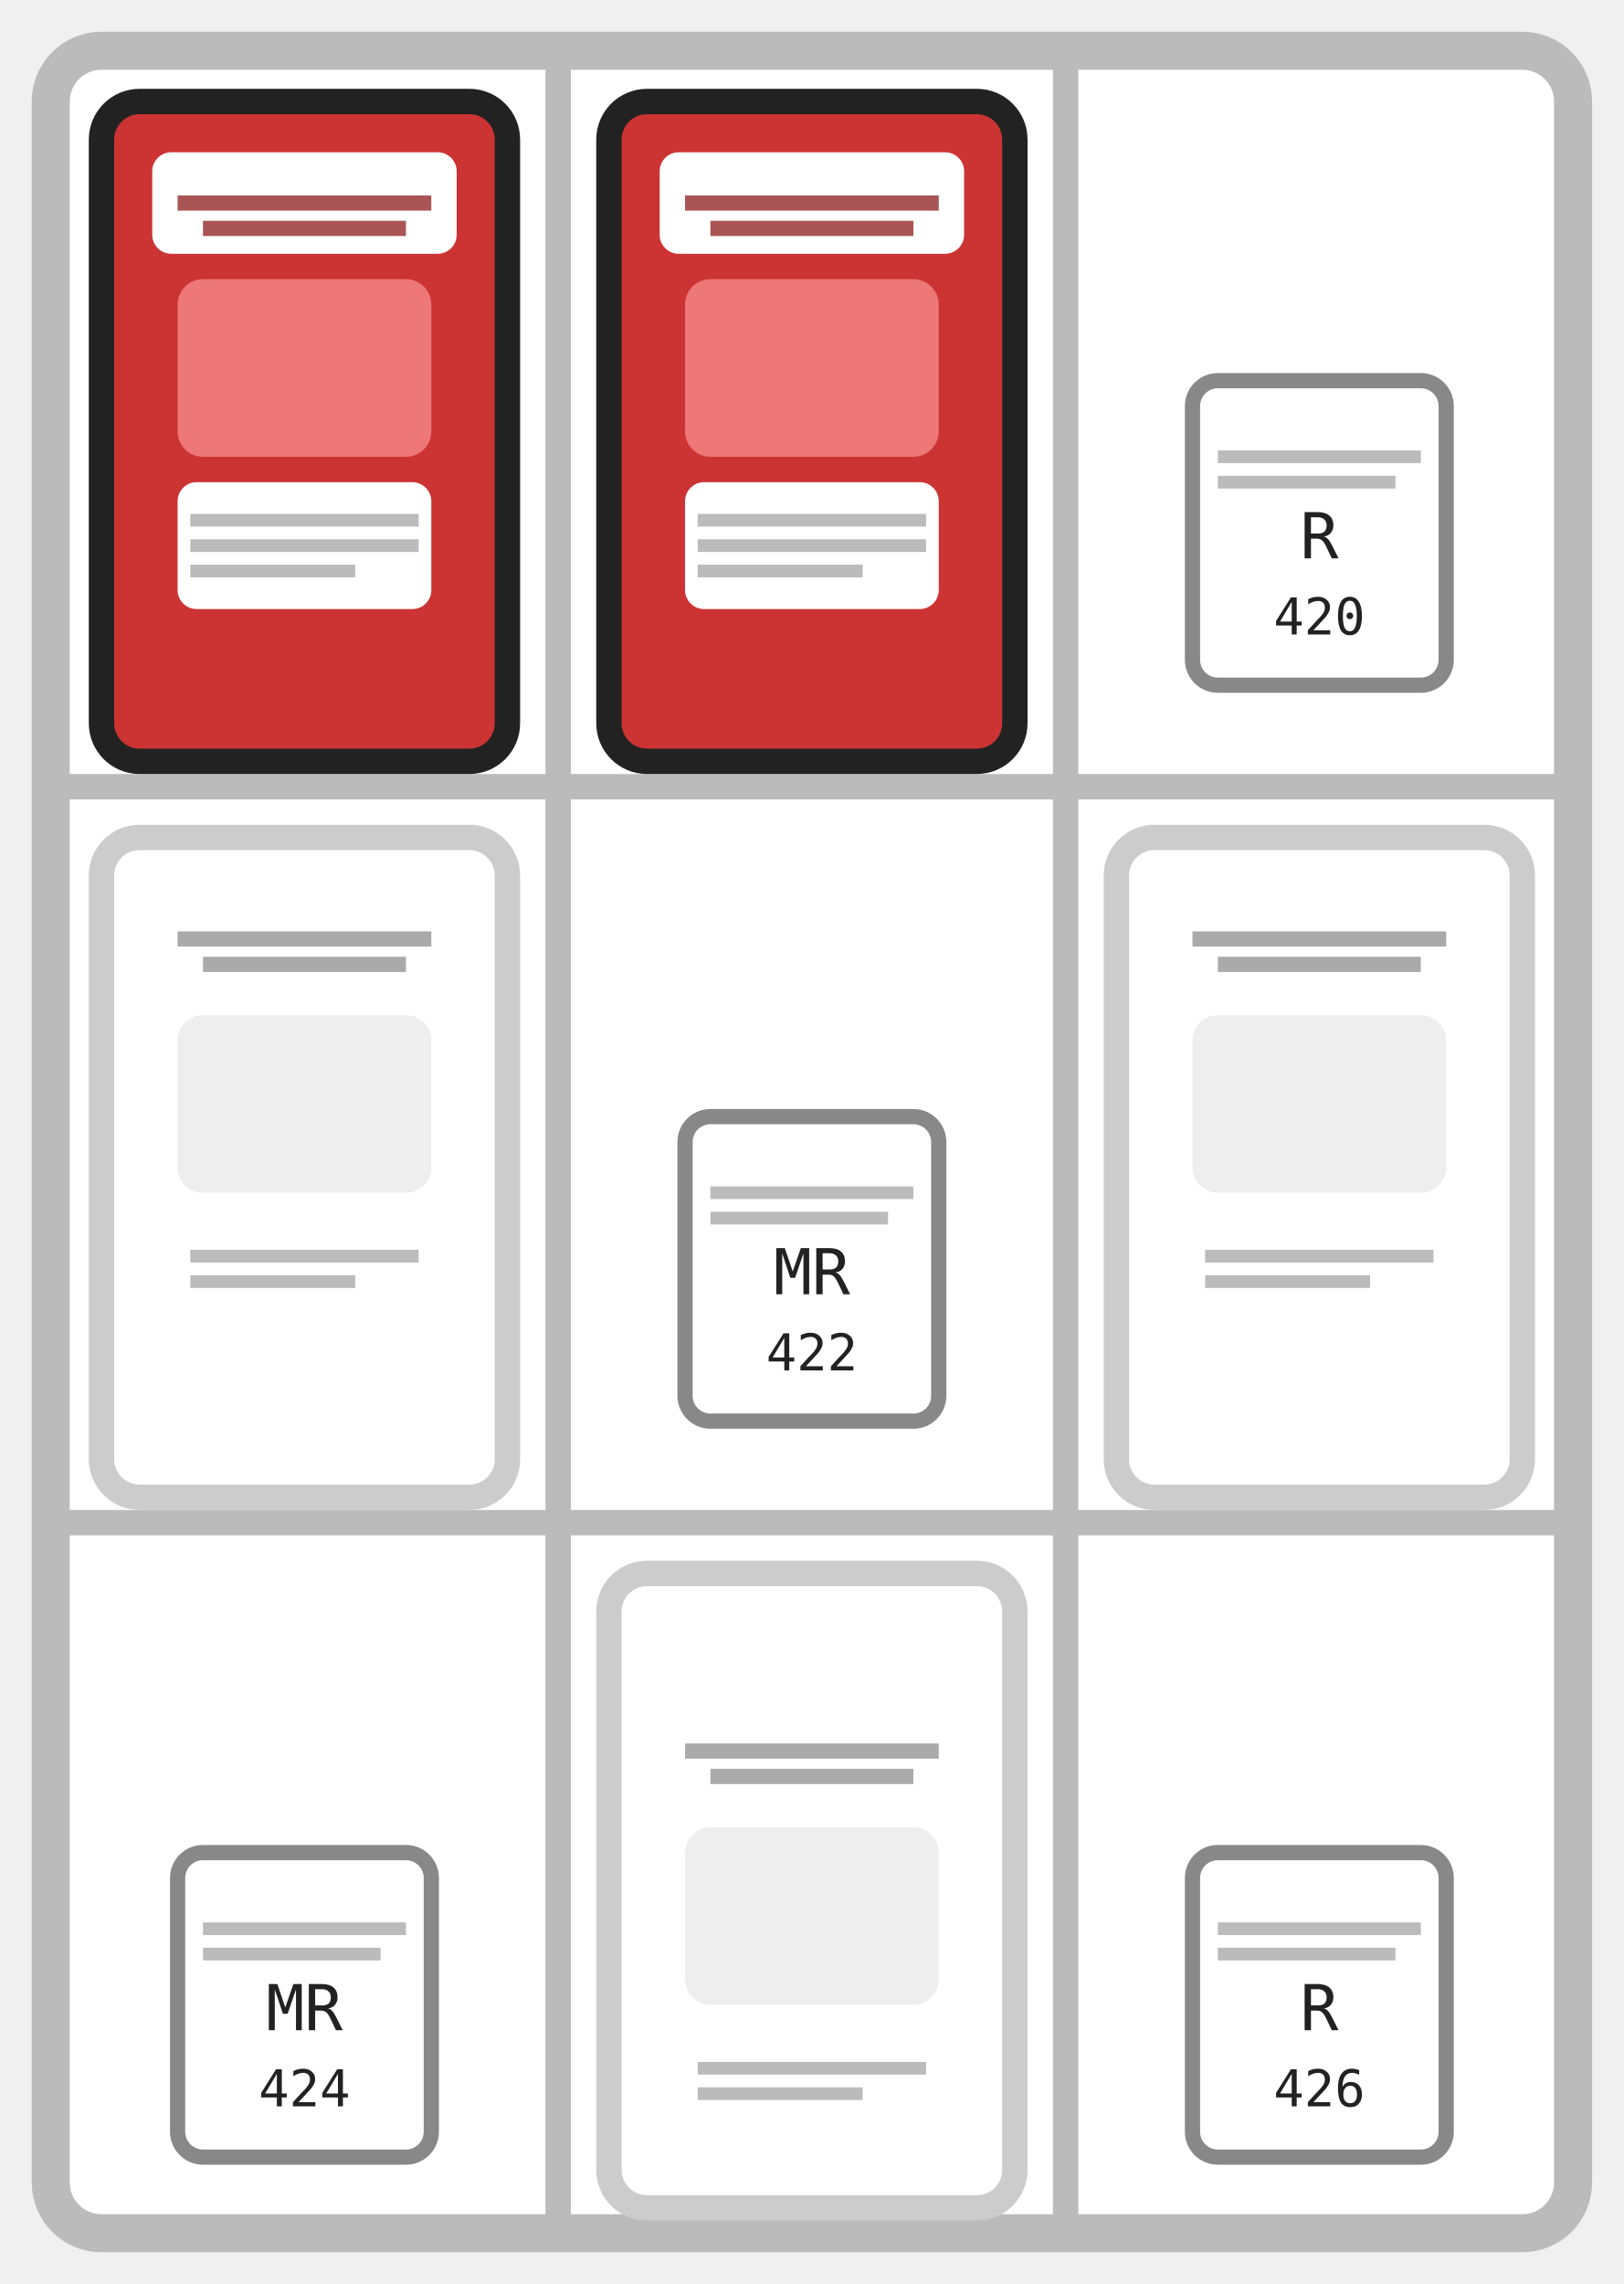
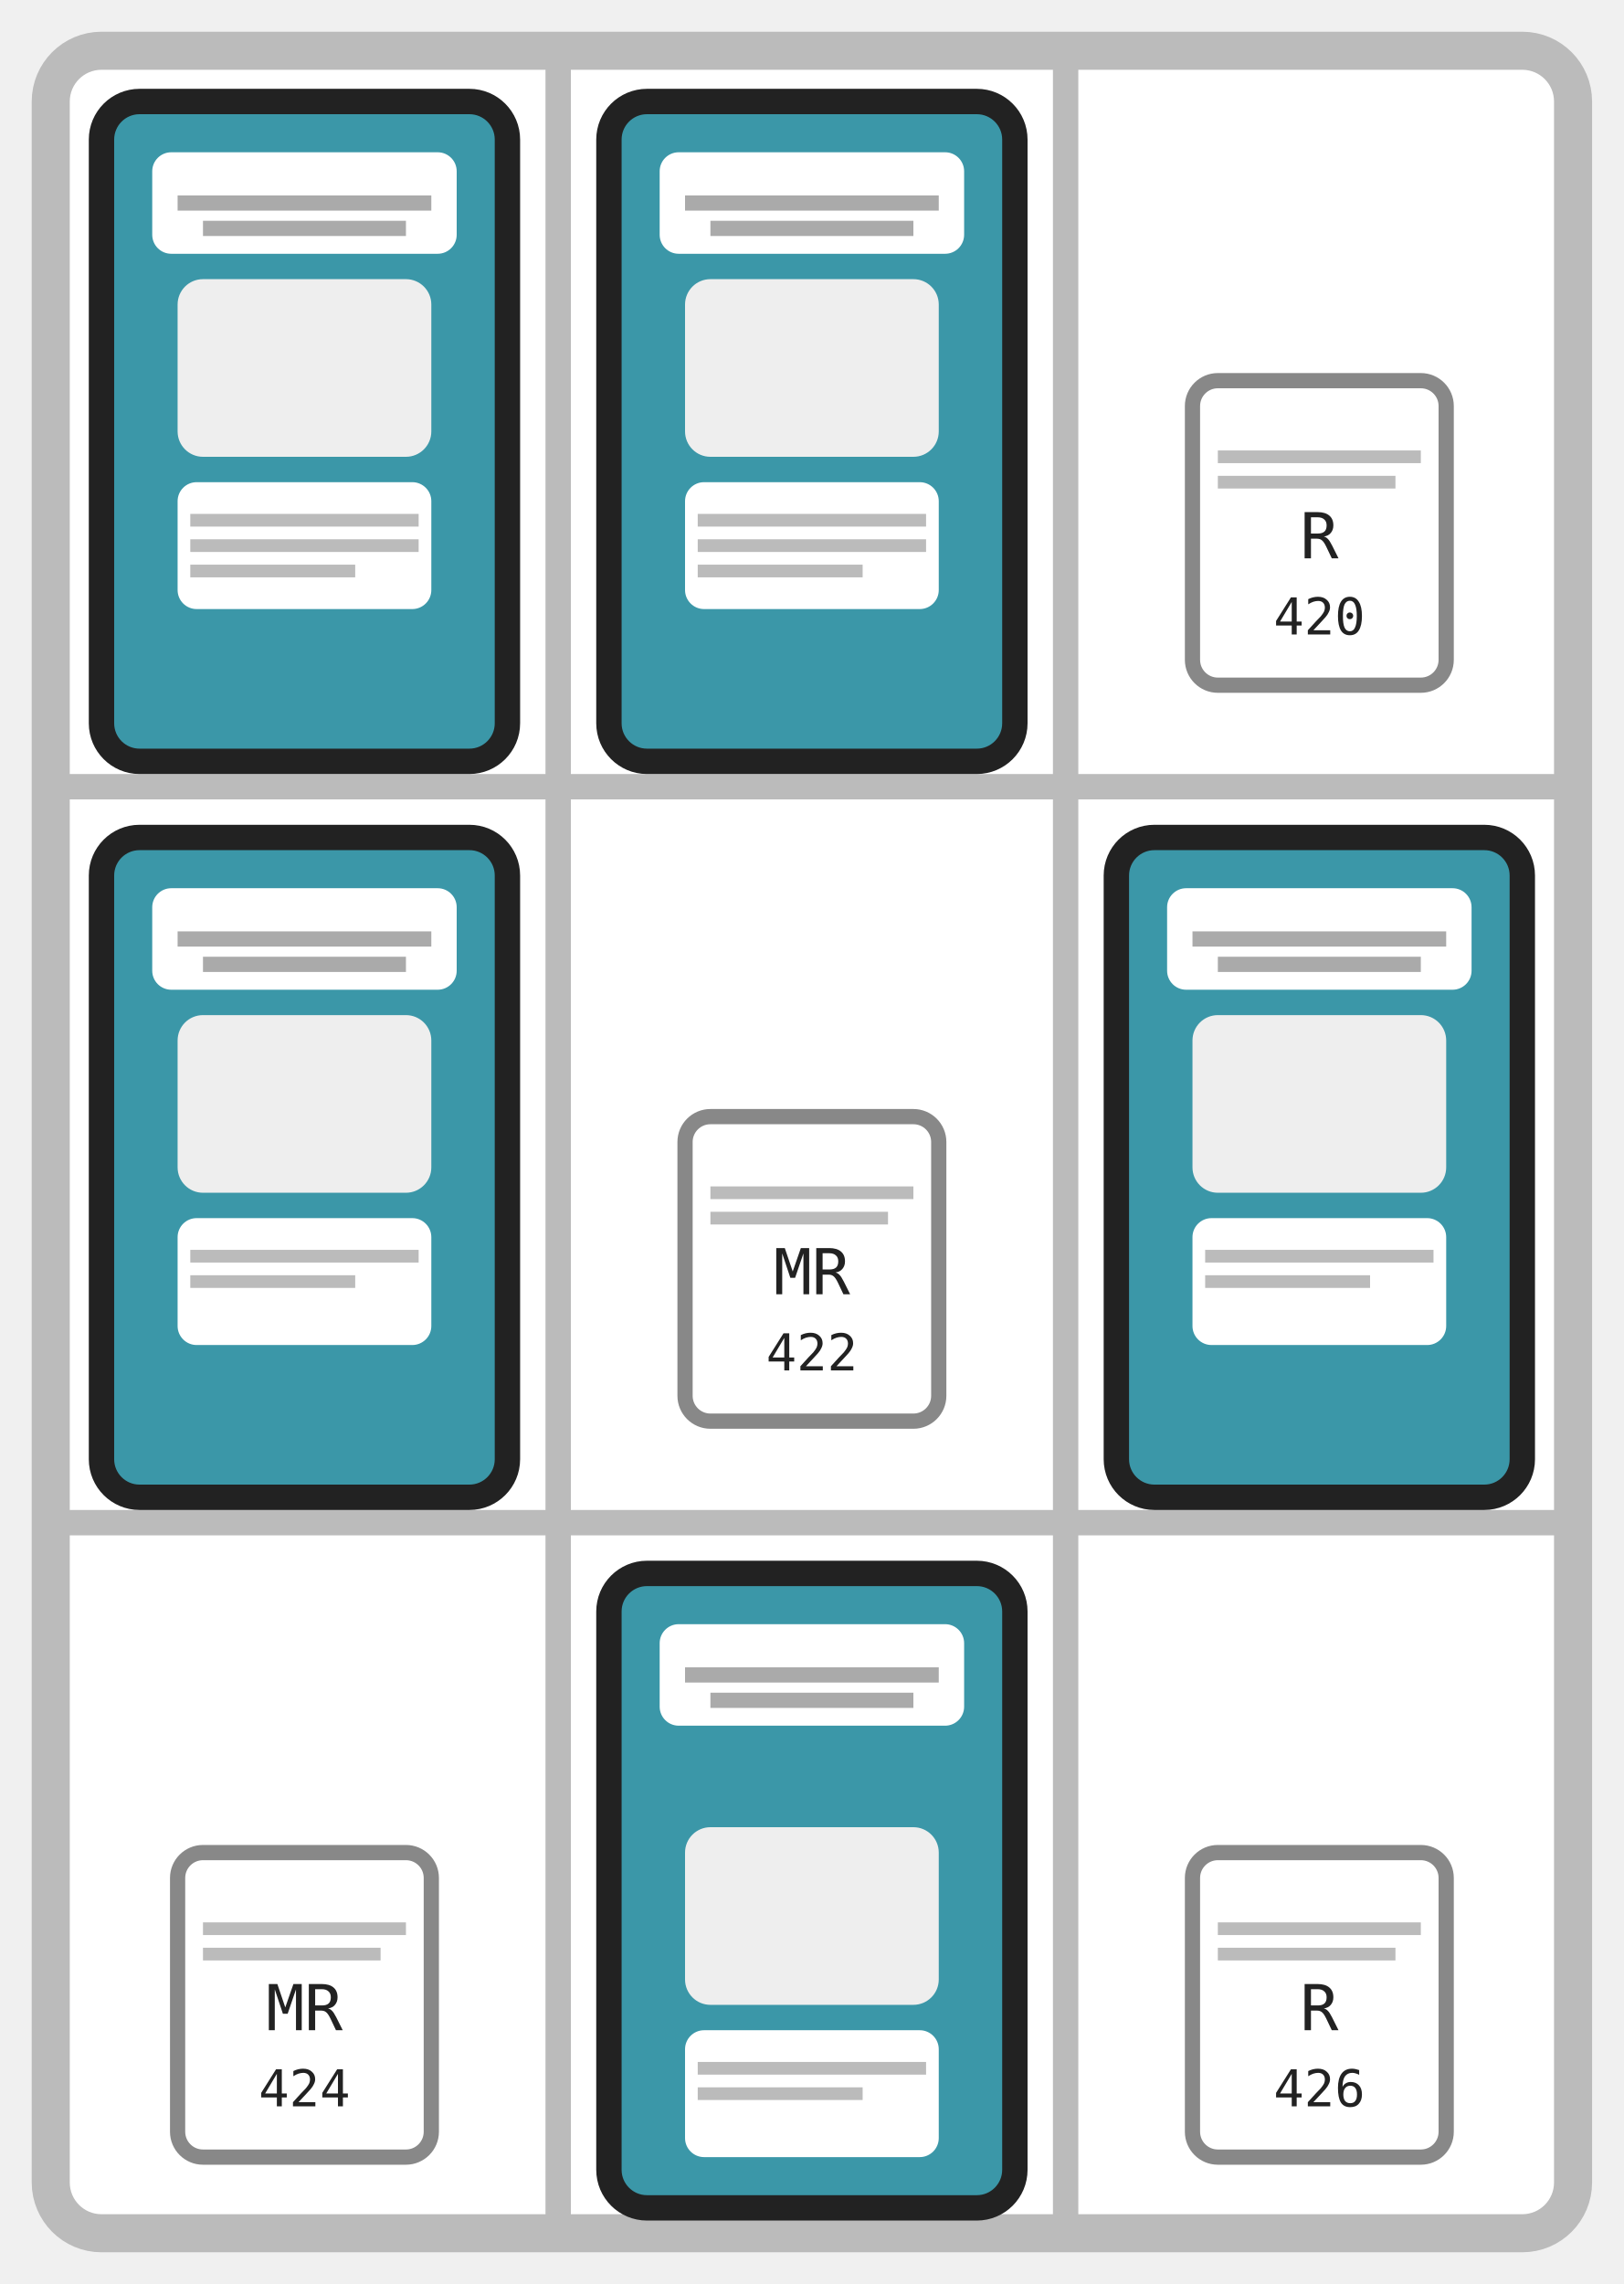
<svg xmlns="http://www.w3.org/2000/svg" width="128" height="180" viewBox="0 0 128 180" fill="none">
  <rect x="4" y="4" width="120" height="172" rx="4" fill="#fff" stroke="#bbb" stroke-width="3" />
  <g stroke="#bbb" stroke-width="2">
    <line x1="4" y1="62" x2="124" y2="62" />
    <line x1="4" y1="120" x2="124" y2="120" />
    <line x1="44" y1="4" x2="44" y2="176" />
    <line x1="84" y1="4" x2="84" y2="176" />
  </g>
  <g>
-     <rect x="8" y="8" width="32" height="52" rx="3" fill="#c33" stroke="#222" stroke-width="2" />
+     <rect x="8" y="8" width="32" height="52" rx="3" fill="#3b97a8" stroke="#222" stroke-width="2" />
    <rect x="12" y="12" width="24" height="8" rx="1.5" fill="#fff" />
-     <g stroke="#a55" stroke-width="1.2">
+     <g stroke="#aaa" stroke-width="1.2">
      <line x1="14" y1="16" x2="34" y2="16" />
      <line x1="16" y1="18" x2="32" y2="18" />
    </g>
-     <rect x="14" y="22" width="20" height="14" rx="2" fill="#e77" />
+     <rect x="14" y="22" width="20" height="14" rx="2" fill="#eee" />
    <rect x="14" y="38" width="20" height="10" rx="1.5" fill="#fff" />
    <g stroke="#bbb" stroke-width="1">
      <line x1="15" y1="41" x2="33" y2="41" />
      <line x1="15" y1="43" x2="33" y2="43" />
      <line x1="15" y1="45" x2="28" y2="45" />
    </g>
    <rect x="28" y="54" width="10" height="6" rx="1" fill="none" />
  </g>
  <g>
-     <rect x="48" y="8" width="32" height="52" rx="3" fill="#c33" stroke="#222" stroke-width="2" />
+     <rect x="48" y="8" width="32" height="52" rx="3" fill="#3b97a8" stroke="#222" stroke-width="2" />
    <rect x="52" y="12" width="24" height="8" rx="1.5" fill="#fff" />
-     <g stroke="#a55" stroke-width="1.2">
+     <g stroke="#aaa" stroke-width="1.2">
      <line x1="54" y1="16" x2="74" y2="16" />
      <line x1="56" y1="18" x2="72" y2="18" />
    </g>
-     <rect x="54" y="22" width="20" height="14" rx="2" fill="#e77" />
+     <rect x="54" y="22" width="20" height="14" rx="2" fill="#eee" />
    <rect x="54" y="38" width="20" height="10" rx="1.5" fill="#fff" />
    <g stroke="#bbb" stroke-width="1">
      <line x1="55" y1="41" x2="73" y2="41" />
      <line x1="55" y1="43" x2="73" y2="43" />
      <line x1="55" y1="45" x2="68" y2="45" />
    </g>
  </g>
  <g>
    <rect x="94" y="30" width="20" height="24" rx="2" fill="#fff" stroke="#888" stroke-width="1.2" />
    <g stroke="#bbb" stroke-width="1">
      <line x1="96" y1="36" x2="112" y2="36" />
      <line x1="96" y1="38" x2="110" y2="38" />
    </g>
    <text x="104" y="44" font-size="5" font-family="monospace" fill="#222" text-anchor="middle">R</text>
    <text x="104" y="50" font-size="4" font-family="monospace" fill="#222" text-anchor="middle">420</text>
  </g>
  <g>
-     <rect x="88" y="66" width="32" height="52" rx="3" fill="#fff" stroke="#ccc" stroke-width="2" />
+     <rect x="88" y="66" width="32" height="52" rx="3" fill="#3b97a8" stroke="#222" stroke-width="2" />
    <rect x="92" y="70" width="24" height="8" rx="1.5" fill="#fff" />
    <g stroke="#aaa" stroke-width="1.2">
      <line x1="94" y1="74" x2="114" y2="74" />
      <line x1="96" y1="76" x2="112" y2="76" />
    </g>
    <rect x="94" y="80" width="20" height="14" rx="2" fill="#eee" />
    <rect x="94" y="96" width="20" height="10" rx="1.5" fill="#fff" />
    <g stroke="#bbb" stroke-width="1">
      <line x1="95" y1="99" x2="113" y2="99" />
      <line x1="95" y1="101" x2="108" y2="101" />
    </g>
    <rect x="110" y="112" width="10" height="6" rx="1" fill="none" />
  </g>
  <g>
    <rect x="54" y="88" width="20" height="24" rx="2" fill="#fff" stroke="#888" stroke-width="1.2" />
    <g stroke="#bbb" stroke-width="1">
      <line x1="56" y1="94" x2="72" y2="94" />
      <line x1="56" y1="96" x2="70" y2="96" />
    </g>
    <text x="64" y="102" font-size="5" font-family="monospace" fill="#222" text-anchor="middle">MR</text>
    <text x="64" y="108" font-size="4" font-family="monospace" fill="#222" text-anchor="middle">422</text>
  </g>
  <g>
-     <rect x="8" y="66" width="32" height="52" rx="3" fill="#fff" stroke="#ccc" stroke-width="2" />
+     <rect x="8" y="66" width="32" height="52" rx="3" fill="#3b97a8" stroke="#222" stroke-width="2" />
    <rect x="12" y="70" width="24" height="8" rx="1.5" fill="#fff" />
    <g stroke="#aaa" stroke-width="1.2">
      <line x1="14" y1="74" x2="34" y2="74" />
      <line x1="16" y1="76" x2="32" y2="76" />
    </g>
    <rect x="14" y="80" width="20" height="14" rx="2" fill="#eee" />
    <rect x="14" y="96" width="20" height="10" rx="1.5" fill="#fff" />
    <g stroke="#bbb" stroke-width="1">
      <line x1="15" y1="99" x2="33" y2="99" />
      <line x1="15" y1="101" x2="28" y2="101" />
    </g>
  </g>
  <g>
    <rect x="94" y="146" width="20" height="24" rx="2" fill="#fff" stroke="#888" stroke-width="1.2" />
    <g stroke="#bbb" stroke-width="1">
      <line x1="96" y1="152" x2="112" y2="152" />
      <line x1="96" y1="154" x2="110" y2="154" />
    </g>
    <text x="104" y="160" font-size="5" font-family="monospace" fill="#222" text-anchor="middle">R</text>
    <text x="104" y="166" font-size="4" font-family="monospace" fill="#222" text-anchor="middle">426</text>
  </g>
  <g>
-     <rect x="48" y="124" width="32" height="50" rx="3" fill="#fff" stroke="#ccc" stroke-width="2" />
+     <rect x="48" y="124" width="32" height="50" rx="3" fill="#3b97a8" stroke="#222" stroke-width="2" />
    <rect x="52" y="128" width="24" height="8" rx="1.5" fill="#fff" />
    <g stroke="#aaa" stroke-width="1.2">
-       <line x1="54" y1="138" x2="74" y2="138" />
-       <line x1="56" y1="140" x2="72" y2="140" />
+       <line x1="54" y1="132" x2="74" y2="132" />
+       <line x1="56" y1="134" x2="72" y2="134" />
    </g>
    <rect x="54" y="144" width="20" height="14" rx="2" fill="#eee" />
    <rect x="54" y="160" width="20" height="10" rx="1.5" fill="#fff" />
    <g stroke="#bbb" stroke-width="1">
      <line x1="55" y1="163" x2="73" y2="163" />
      <line x1="55" y1="165" x2="68" y2="165" />
    </g>
    <rect x="68" y="176" width="10" height="6" rx="1" fill="none" />
  </g>
  <g>
    <rect x="14" y="146" width="20" height="24" rx="2" fill="#fff" stroke="#888" stroke-width="1.2" />
    <g stroke="#bbb" stroke-width="1">
      <line x1="16" y1="152" x2="32" y2="152" />
      <line x1="16" y1="154" x2="30" y2="154" />
    </g>
    <text x="24" y="160" font-size="5" font-family="monospace" fill="#222" text-anchor="middle">MR</text>
    <text x="24" y="166" font-size="4" font-family="monospace" fill="#222" text-anchor="middle">424</text>
  </g>
</svg>
